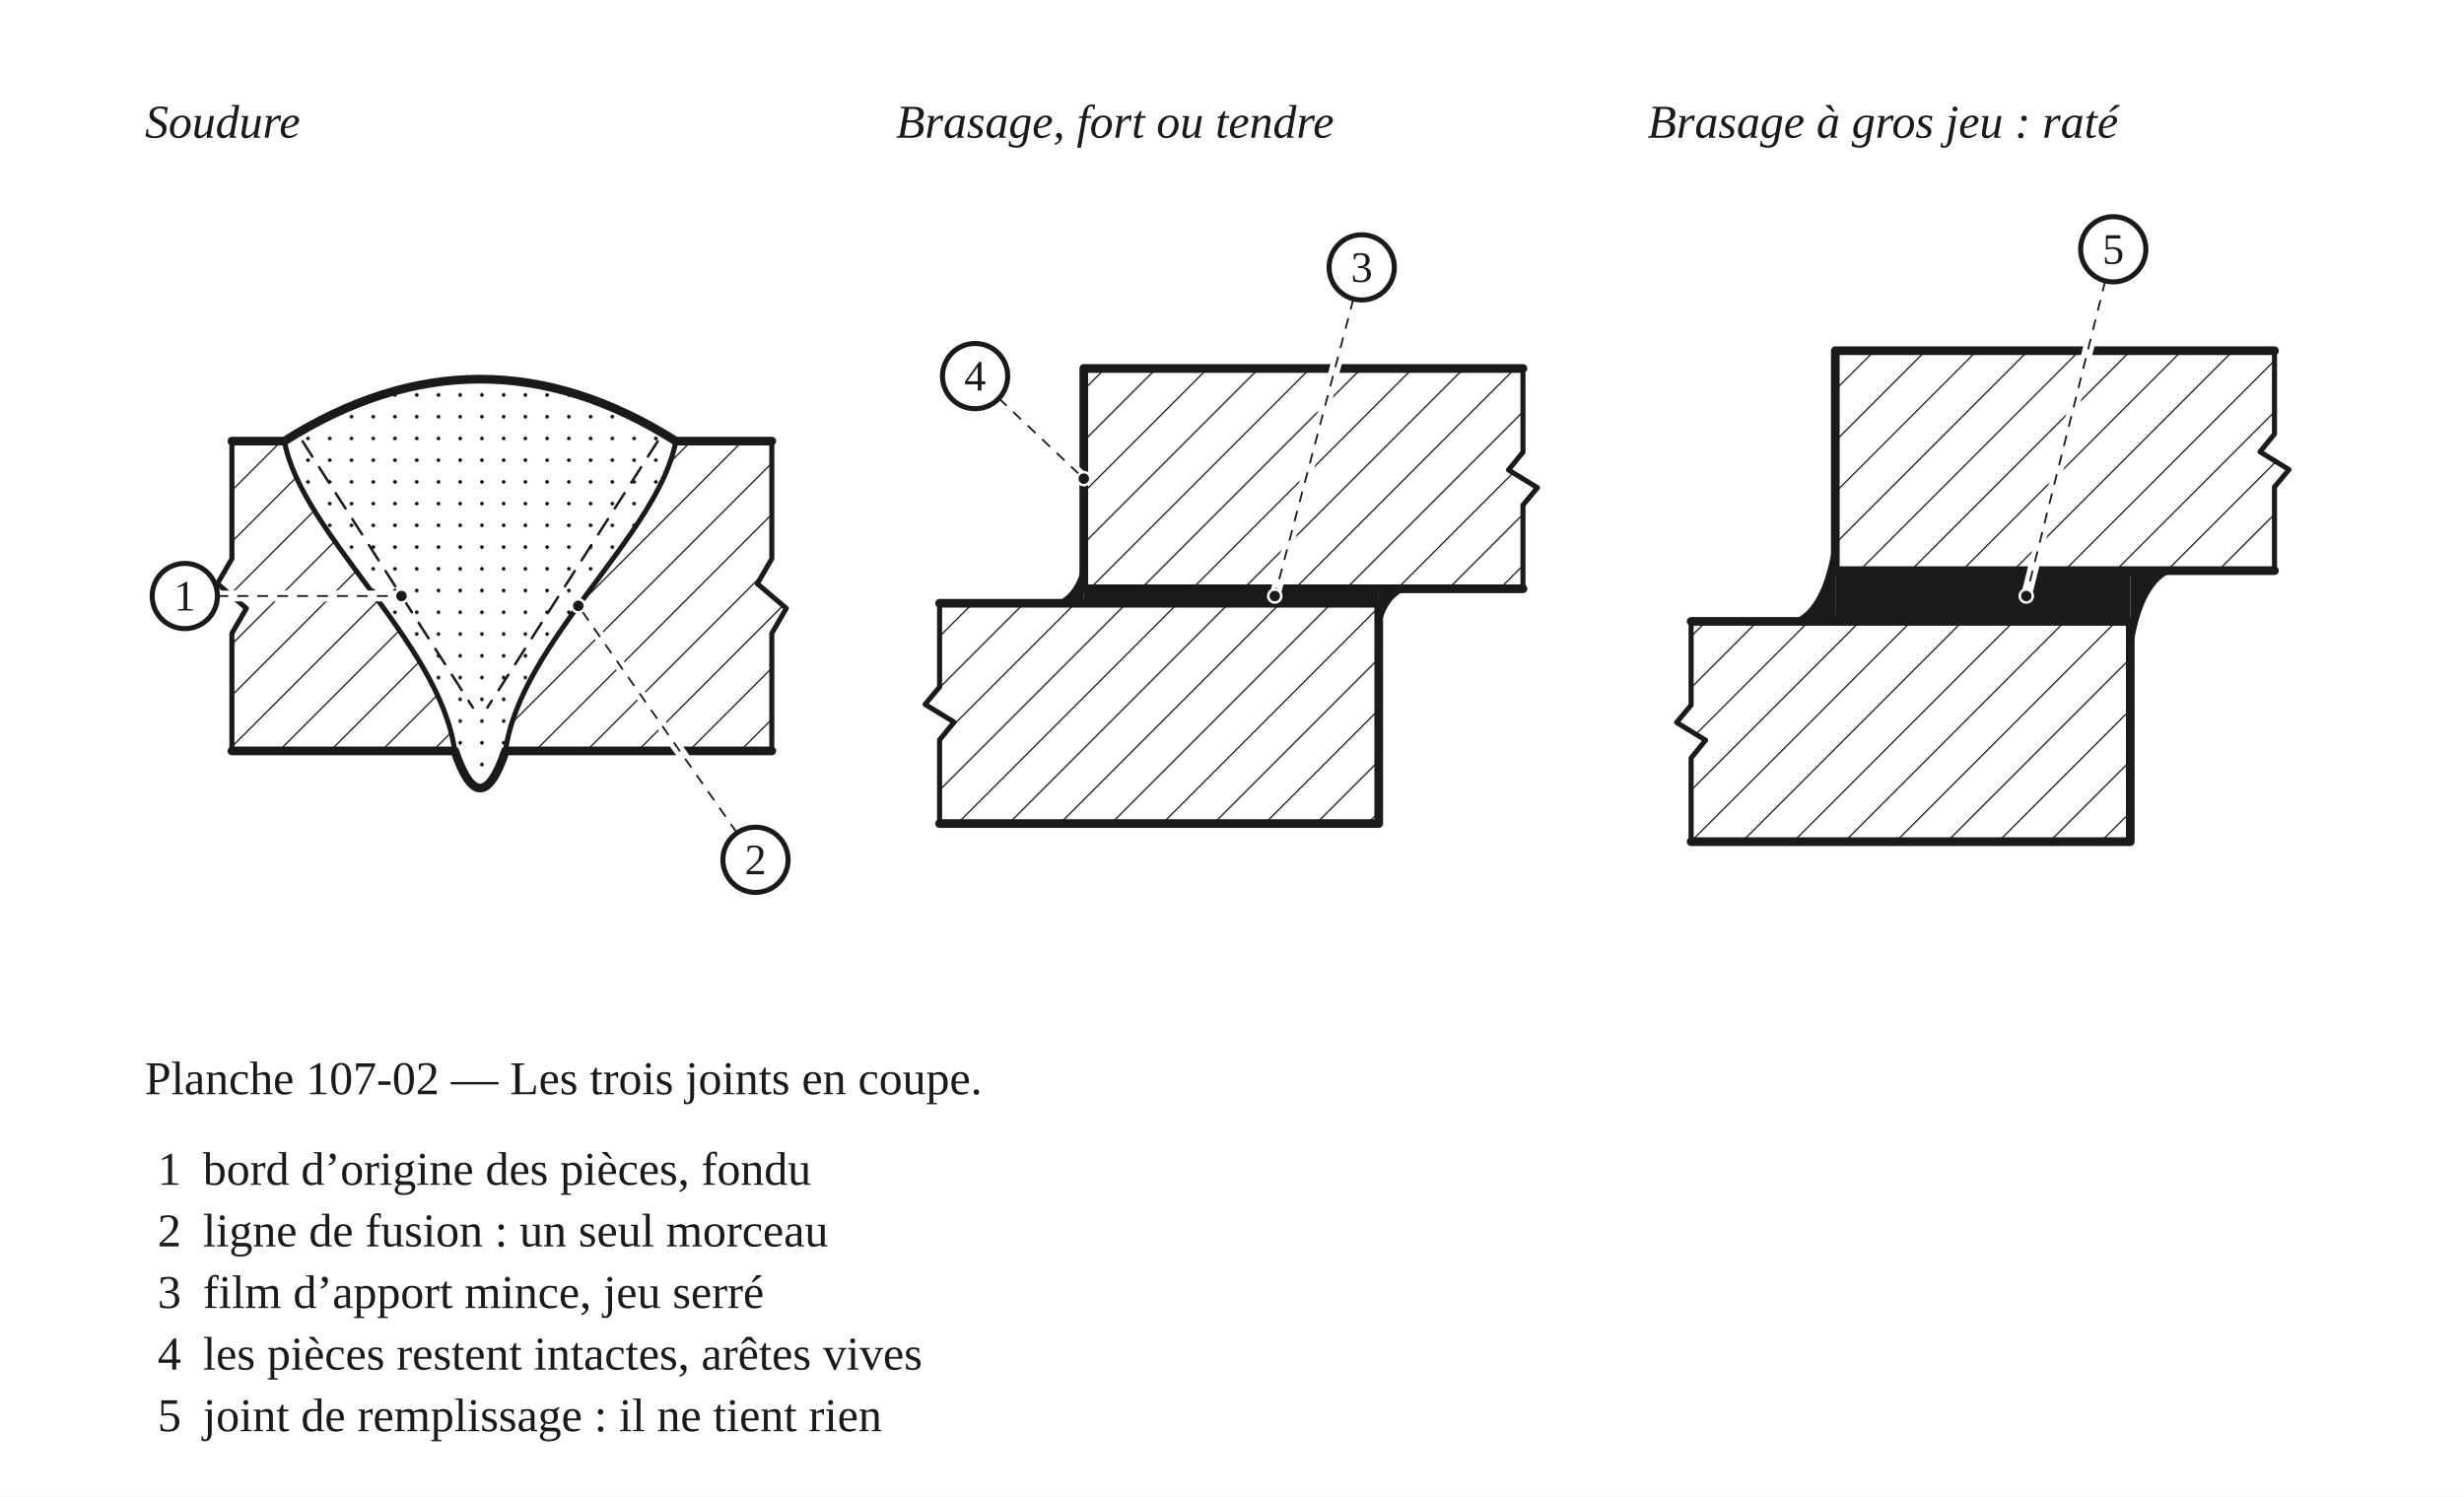
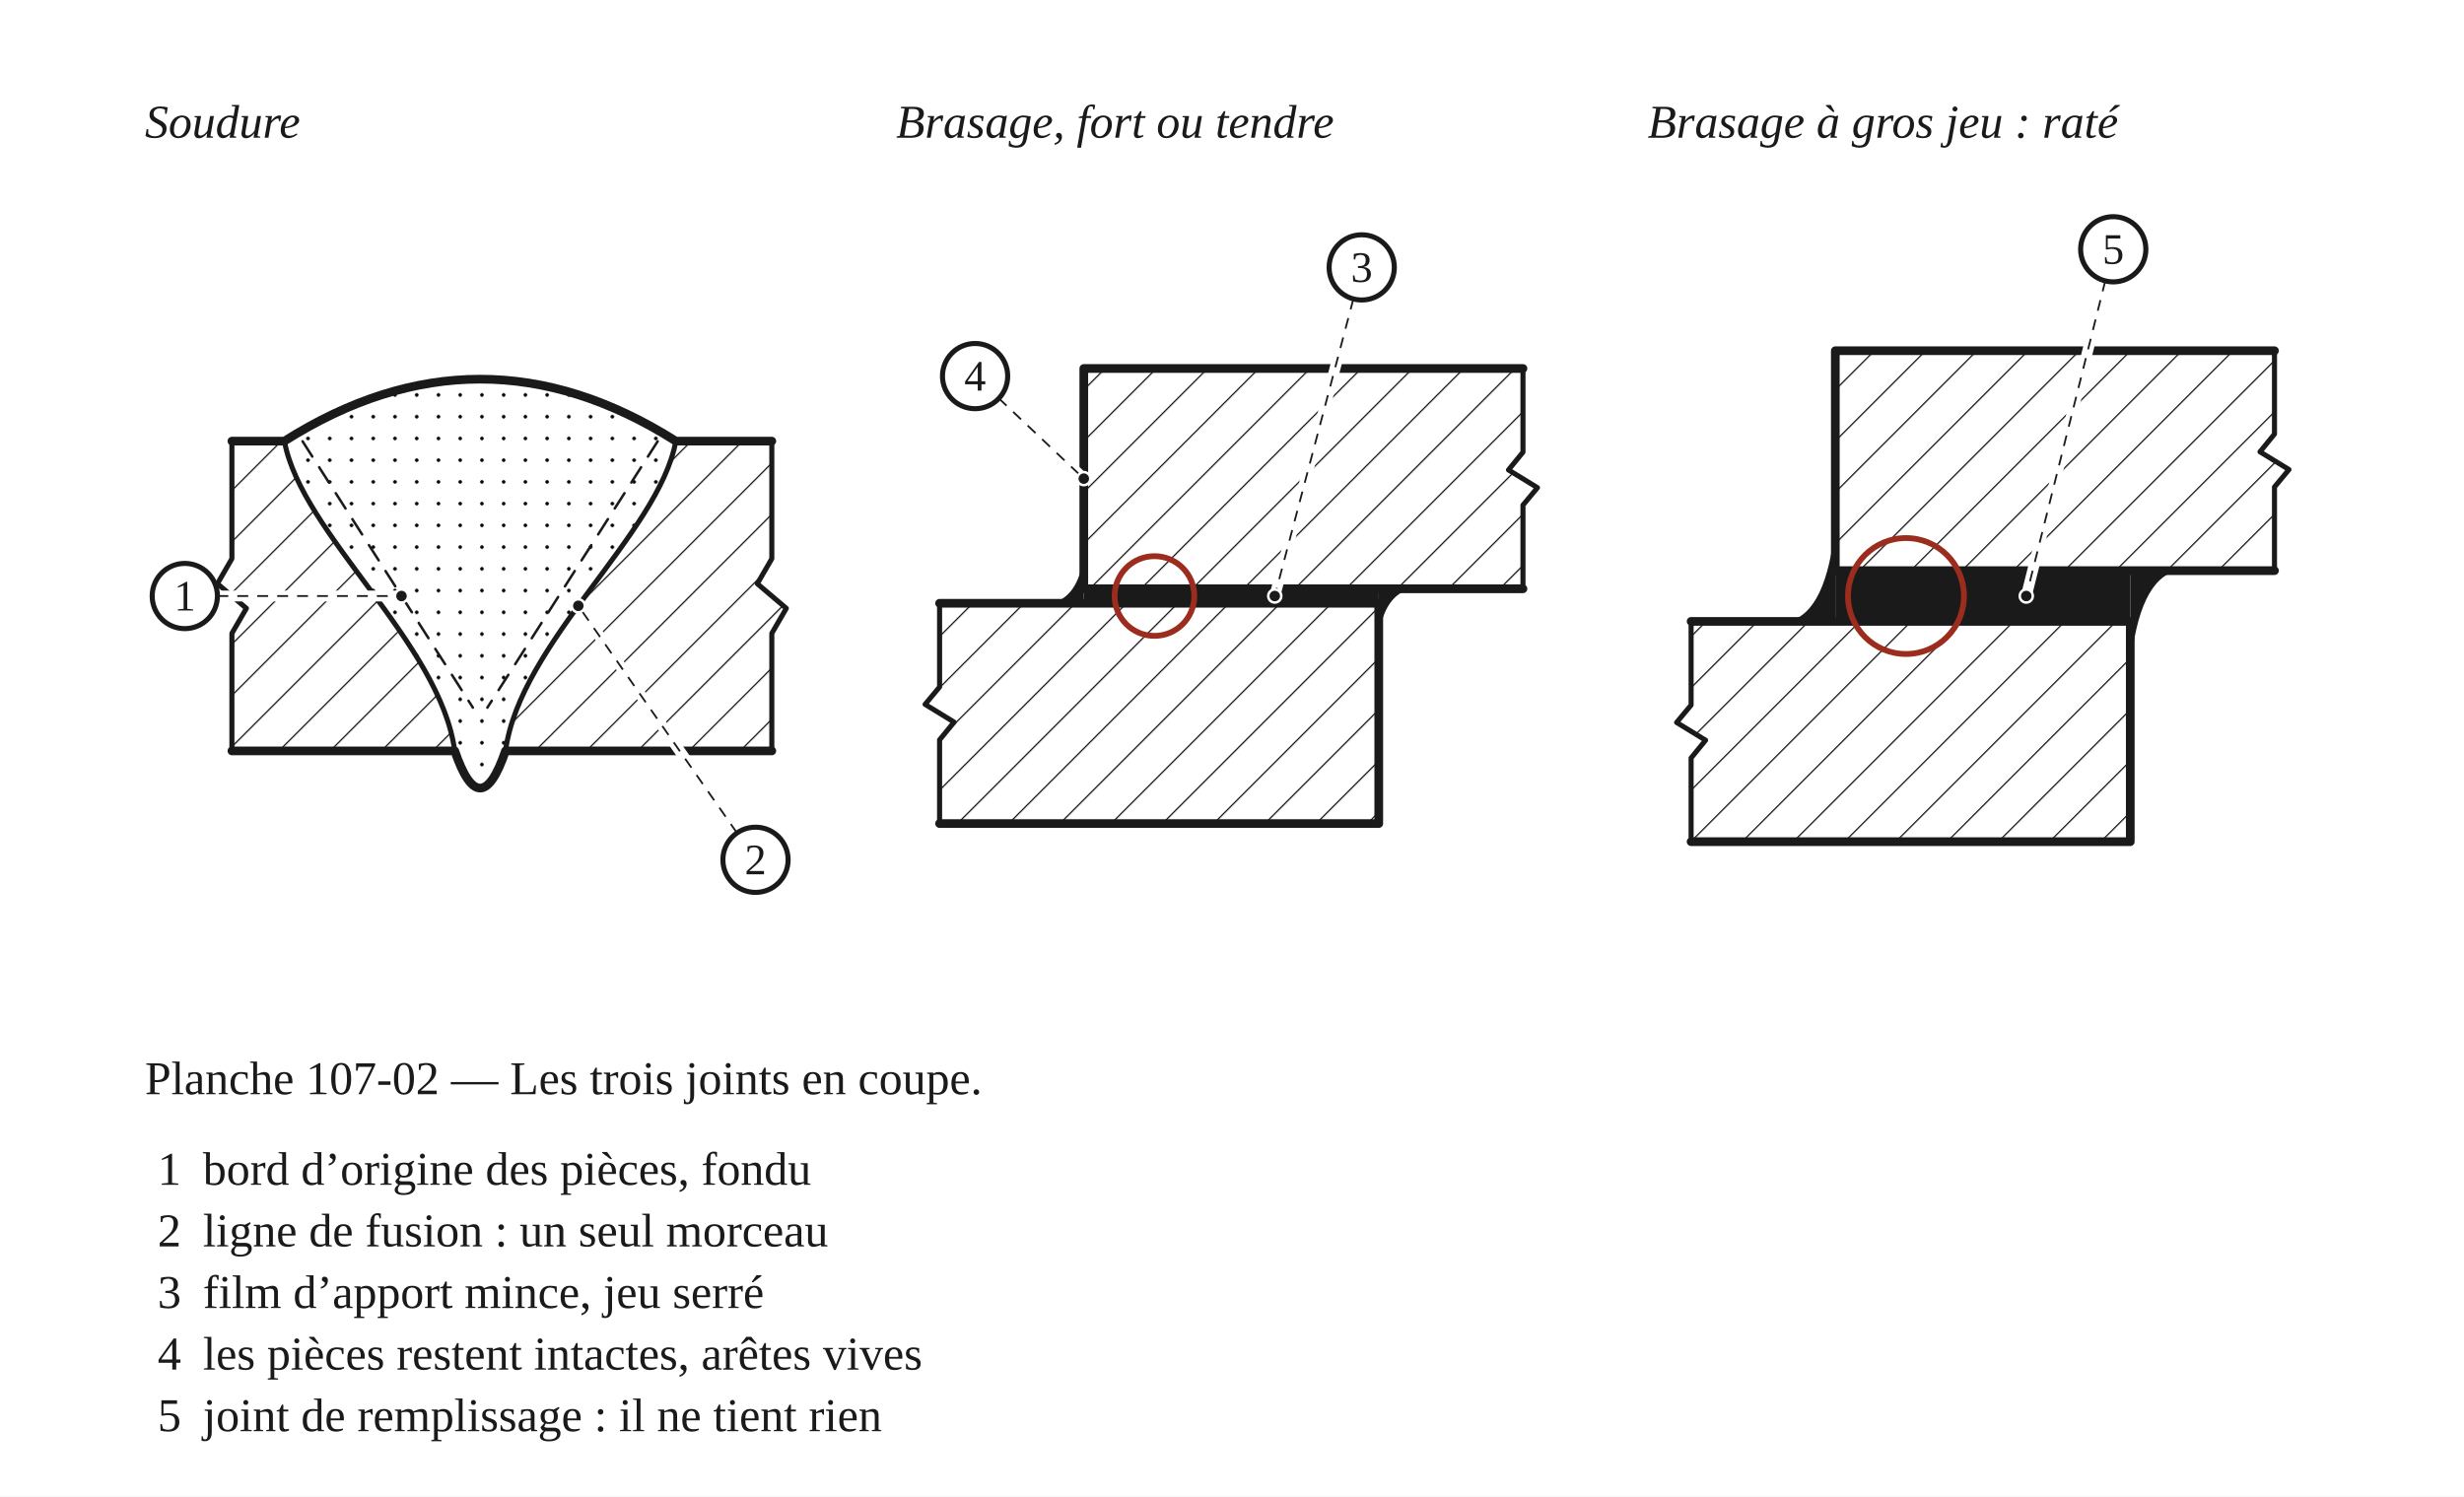
<svg xmlns="http://www.w3.org/2000/svg" width="680" height="413" viewBox="0 0 680 413" role="img">
  <defs>
    <pattern id="h-metal" width="10" height="10" patternUnits="userSpaceOnUse" patternTransform="rotate(45)">
      <line x1="0" y1="0" x2="0" y2="10" stroke="#1A1A1A" stroke-width="0.7" />
    </pattern>
  </defs>
  <rect x="0" y="0" width="680" height="413" fill="#FFFFFF" />
  <text x="40" y="38" font-family="Georgia, 'Times New Roman', serif" font-size="13" font-style="italic" fill="#1A1A1A">Soudure</text>
  <g transform="translate(40 46)" data-vue="soudure">
    <path d="M24,75.75 L38.475,75.75 Q92.5,41.55 146.525,75.75 L173,75.75 L173.0,75.8 L173.0,108.2 L169.0,115.1 L177.0,121.9 L173.0,128.8 L173.0,161.3 L99.5,161.25 Q92.5,181.77 85.5,161.25 L24,161.25 L24.0,161.3 L24.0,128.8 L28.0,121.9 L20.0,115.1 L24.0,108.2 L24.0,75.8 Z" fill="url(#h-metal)" stroke="#1A1A1A" stroke-width="1.4" stroke-linejoin="round" />
    <path d="M38.5,75.8 Q92.5,41.55 146.5,75.8 C141.8,101.4 103.5,131.3 99.5,161.3 Q92.5,181.77 85.5,161.3 C81.5,131.3 43.2,101.4 38.5,75.8 Z" fill="#FFFFFF" stroke="none" />
    <defs>
      <pattern id="p-fondu-10702" width="6" height="6" patternUnits="userSpaceOnUse">
        <circle cx="3" cy="3" r="0.5" fill="#000" />
      </pattern>
    </defs>
    <path d="M38.5,75.8 Q92.5,41.55 146.5,75.8 C141.8,101.4 103.5,131.3 99.5,161.3 Q92.5,181.77 85.5,161.3 C81.5,131.3 43.2,101.4 38.5,75.8 Z" fill="url(#p-fondu-10702)" stroke="none" />
    <path d="M43.5 75.8 L90.5 149.3" fill="none" stroke="#1A1A1A" stroke-width="0.7" stroke-linejoin="round" stroke-linecap="round" stroke-dasharray="5 3.5" />
    <path d="M141.5 75.8 L94.5 149.3" fill="none" stroke="#1A1A1A" stroke-width="0.7" stroke-linejoin="round" stroke-linecap="round" stroke-dasharray="5 3.5" />
    <path d="M38.5,75.8 C43.2,101.4 81.5,131.3 85.5,161.3" fill="none" stroke="#1A1A1A" stroke-width="1.4" stroke-linejoin="round" stroke-linecap="round" />
    <path d="M146.5,75.8 C141.8,101.4 103.5,131.3 99.5,161.3" fill="none" stroke="#1A1A1A" stroke-width="1.4" stroke-linejoin="round" stroke-linecap="round" />
    <path d="M24,75.75 L38.475,75.75 Q92.5,41.55 146.525,75.75 L173,75.75" fill="none" stroke="#1A1A1A" stroke-width="2.4" stroke-linejoin="round" stroke-linecap="round" />
    <path d="M173,161.25 L99.5,161.25 Q92.5,181.77 85.5,161.25 L24,161.25" fill="none" stroke="#1A1A1A" stroke-width="2.4" stroke-linejoin="round" stroke-linecap="round" />
  </g>
  <text x="247.3" y="38" font-family="Georgia, 'Times New Roman', serif" font-size="13" font-style="italic" fill="#1A1A1A">Brasage, fort ou tendre</text>
  <g transform="translate(247.3 46)" data-vue="brasage">
    <path d="M12 181.3 L12 158.2 L16 153.3 L8 148.4 L12 143.6 L12 120.5 L133.2 120.5 L133.2 181.3 Z" fill="url(#h-metal)" stroke="#1A1A1A" stroke-width="1.4" stroke-linejoin="round" />
    <path d="M173 55.7 L173 78.8 L169 83.7 L177 88.6 L173 93.4 L173 116.5 L51.8 116.5 L51.8 55.7 Z" fill="url(#h-metal)" stroke="#1A1A1A" stroke-width="1.4" stroke-linejoin="round" />
    <rect x="51.8" y="116.5" width="81.4" height="4" fill="#1A1A1A" stroke="none" />
    <path d="M42.8,120.5 Q50.18,118.88 51.8,107.5 L51.8,120.5 Z" fill="#1A1A1A" stroke="none" />
    <path d="M142.2,116.5 Q134.82,118.12 133.2,129.5 L133.2,116.5 Z" fill="#1A1A1A" stroke="none" />
    <path d="M12 120.5 L133.2 120.5 L133.2 181.3 L12 181.3" fill="none" stroke="#1A1A1A" stroke-width="2.4" stroke-linejoin="round" stroke-linecap="round" />
    <path d="M173 55.7 L51.8 55.7 L51.8 116.5 L173 116.5" fill="none" stroke="#1A1A1A" stroke-width="2.4" stroke-linejoin="round" stroke-linecap="round" />
+     <circle cx="71.3" cy="118.5" r="11" fill="none" stroke="#9B2C1E" stroke-width="1.6" />
  </g>
  <text x="454.7" y="38" font-family="Georgia, 'Times New Roman', serif" font-size="13" font-style="italic" fill="#1A1A1A">Brasage à gros jeu : raté</text>
  <g transform="translate(454.7 46)" data-vue="gros">
    <path d="M12 186.3 L12 163.2 L16 158.3 L8 153.4 L12 148.6 L12 125.5 L133.2 125.5 L133.2 186.3 Z" fill="url(#h-metal)" stroke="#1A1A1A" stroke-width="1.4" stroke-linejoin="round" />
    <path d="M173 50.8 L173 73.8 L169 78.7 L177 83.6 L173 88.4 L173 111.5 L51.8 111.5 L51.8 50.8 Z" fill="url(#h-metal)" stroke="#1A1A1A" stroke-width="1.4" stroke-linejoin="round" />
    <rect x="51.8" y="111.5" width="81.4" height="14" fill="#1A1A1A" stroke="none" />
    <path d="M38.8,125.5 Q49.46,123.16 51.8,98.5 L51.8,125.5 Z" fill="#1A1A1A" stroke="none" />
    <path d="M146.2,111.5 Q135.54,113.84 133.2,138.5 L133.2,111.5 Z" fill="#1A1A1A" stroke="none" />
    <path d="M12 125.5 L133.2 125.5 L133.2 186.3 L12 186.3" fill="none" stroke="#1A1A1A" stroke-width="2.4" stroke-linejoin="round" stroke-linecap="round" />
    <path d="M173 50.8 L51.8 50.8 L51.8 111.5 L173 111.5" fill="none" stroke="#1A1A1A" stroke-width="2.4" stroke-linejoin="round" stroke-linecap="round" />
+     <circle cx="71.3" cy="118.5" r="16" fill="none" stroke="#9B2C1E" stroke-width="1.6" />
  </g>
  <line x1="60" y1="164.5" x2="110.8" y2="164.5" fill="none" stroke="#FFFFFF" stroke-width="3" stroke-linecap="round" />
  <line x1="60" y1="164.5" x2="110.8" y2="164.5" fill="none" stroke="#1A1A1A" stroke-width="0.5" stroke-dasharray="3 2.5" />
  <circle cx="110.8" cy="164.5" r="1.8" fill="#1A1A1A" stroke="#FFFFFF" stroke-width="0.7" />
  <circle cx="51" cy="164.5" r="9" fill="#FFFFFF" stroke="#1A1A1A" stroke-width="1.4" data-vue="soudure" />
  <text x="51" y="168.5" text-anchor="middle" font-family="Georgia, 'Times New Roman', serif" font-size="12" fill="#1A1A1A">1</text>
  <line x1="203.4" y1="229.9" x2="159.6" y2="167.2" fill="none" stroke="#FFFFFF" stroke-width="3" stroke-linecap="round" />
  <line x1="203.4" y1="229.9" x2="159.6" y2="167.2" fill="none" stroke="#1A1A1A" stroke-width="0.5" stroke-dasharray="3 2.5" />
  <circle cx="159.6" cy="167.2" r="1.8" fill="#1A1A1A" stroke="#FFFFFF" stroke-width="0.7" />
  <circle cx="208.5" cy="237.3" r="9" fill="#FFFFFF" stroke="#1A1A1A" stroke-width="1.4" data-vue="soudure" />
  <text x="208.5" y="241.3" text-anchor="middle" font-family="Georgia, 'Times New Roman', serif" font-size="12" fill="#1A1A1A">2</text>
  <line x1="373.5" y1="82.5" x2="351.8" y2="164.5" fill="none" stroke="#FFFFFF" stroke-width="3" stroke-linecap="round" />
  <line x1="373.5" y1="82.5" x2="351.8" y2="164.5" fill="none" stroke="#1A1A1A" stroke-width="0.5" stroke-dasharray="3 2.5" />
  <circle cx="351.8" cy="164.5" r="1.8" fill="#1A1A1A" stroke="#FFFFFF" stroke-width="0.7" />
  <circle cx="375.8" cy="73.8" r="9" fill="#FFFFFF" stroke="#1A1A1A" stroke-width="1.4" data-vue="brasage" />
  <text x="375.8" y="77.8" text-anchor="middle" font-family="Georgia, 'Times New Roman', serif" font-size="12" fill="#1A1A1A">3</text>
  <line x1="275.6" y1="109.9" x2="299.1" y2="132.1" fill="none" stroke="#FFFFFF" stroke-width="3" stroke-linecap="round" />
  <line x1="275.6" y1="109.9" x2="299.1" y2="132.1" fill="none" stroke="#1A1A1A" stroke-width="0.5" stroke-dasharray="3 2.5" />
  <circle cx="299.1" cy="132.1" r="1.8" fill="#1A1A1A" stroke="#FFFFFF" stroke-width="0.7" />
  <circle cx="269.1" cy="103.8" r="9" fill="#FFFFFF" stroke="#1A1A1A" stroke-width="1.4" data-vue="brasage" />
  <text x="269.1" y="107.8" text-anchor="middle" font-family="Georgia, 'Times New Roman', serif" font-size="12" fill="#1A1A1A">4</text>
  <line x1="581" y1="77.5" x2="559.2" y2="164.5" fill="none" stroke="#FFFFFF" stroke-width="3" stroke-linecap="round" />
  <line x1="581" y1="77.5" x2="559.2" y2="164.5" fill="none" stroke="#1A1A1A" stroke-width="0.5" stroke-dasharray="3 2.5" />
  <circle cx="559.2" cy="164.5" r="1.8" fill="#1A1A1A" stroke="#FFFFFF" stroke-width="0.7" />
  <circle cx="583.2" cy="68.8" r="9" fill="#FFFFFF" stroke="#1A1A1A" stroke-width="1.4" data-vue="gros" />
  <text x="583.2" y="72.8" text-anchor="middle" font-family="Georgia, 'Times New Roman', serif" font-size="12" fill="#1A1A1A">5</text>
  <text x="40" y="302" font-family="Georgia, 'Times New Roman', serif" font-size="13" fill="#1A1A1A">Planche 107-02 — Les trois joints en coupe.</text>
  <text x="50" y="327" text-anchor="end" font-family="Georgia, 'Times New Roman', serif" font-size="13" fill="#1A1A1A">1</text>
  <text x="56" y="327" font-family="Georgia, 'Times New Roman', serif" font-size="13" fill="#1A1A1A">bord d’origine des pièces, fondu</text>
  <text x="50" y="344" text-anchor="end" font-family="Georgia, 'Times New Roman', serif" font-size="13" fill="#1A1A1A">2</text>
  <text x="56" y="344" font-family="Georgia, 'Times New Roman', serif" font-size="13" fill="#1A1A1A">ligne de fusion : un seul morceau</text>
  <text x="50" y="361" text-anchor="end" font-family="Georgia, 'Times New Roman', serif" font-size="13" fill="#1A1A1A">3</text>
  <text x="56" y="361" font-family="Georgia, 'Times New Roman', serif" font-size="13" fill="#1A1A1A">film d’apport mince, jeu serré</text>
  <text x="50" y="378" text-anchor="end" font-family="Georgia, 'Times New Roman', serif" font-size="13" fill="#1A1A1A">4</text>
  <text x="56" y="378" font-family="Georgia, 'Times New Roman', serif" font-size="13" fill="#1A1A1A">les pièces restent intactes, arêtes vives</text>
  <text x="50" y="395" text-anchor="end" font-family="Georgia, 'Times New Roman', serif" font-size="13" fill="#1A1A1A">5</text>
  <text x="56" y="395" font-family="Georgia, 'Times New Roman', serif" font-size="13" fill="#1A1A1A">joint de remplissage : il ne tient rien</text>
</svg>
